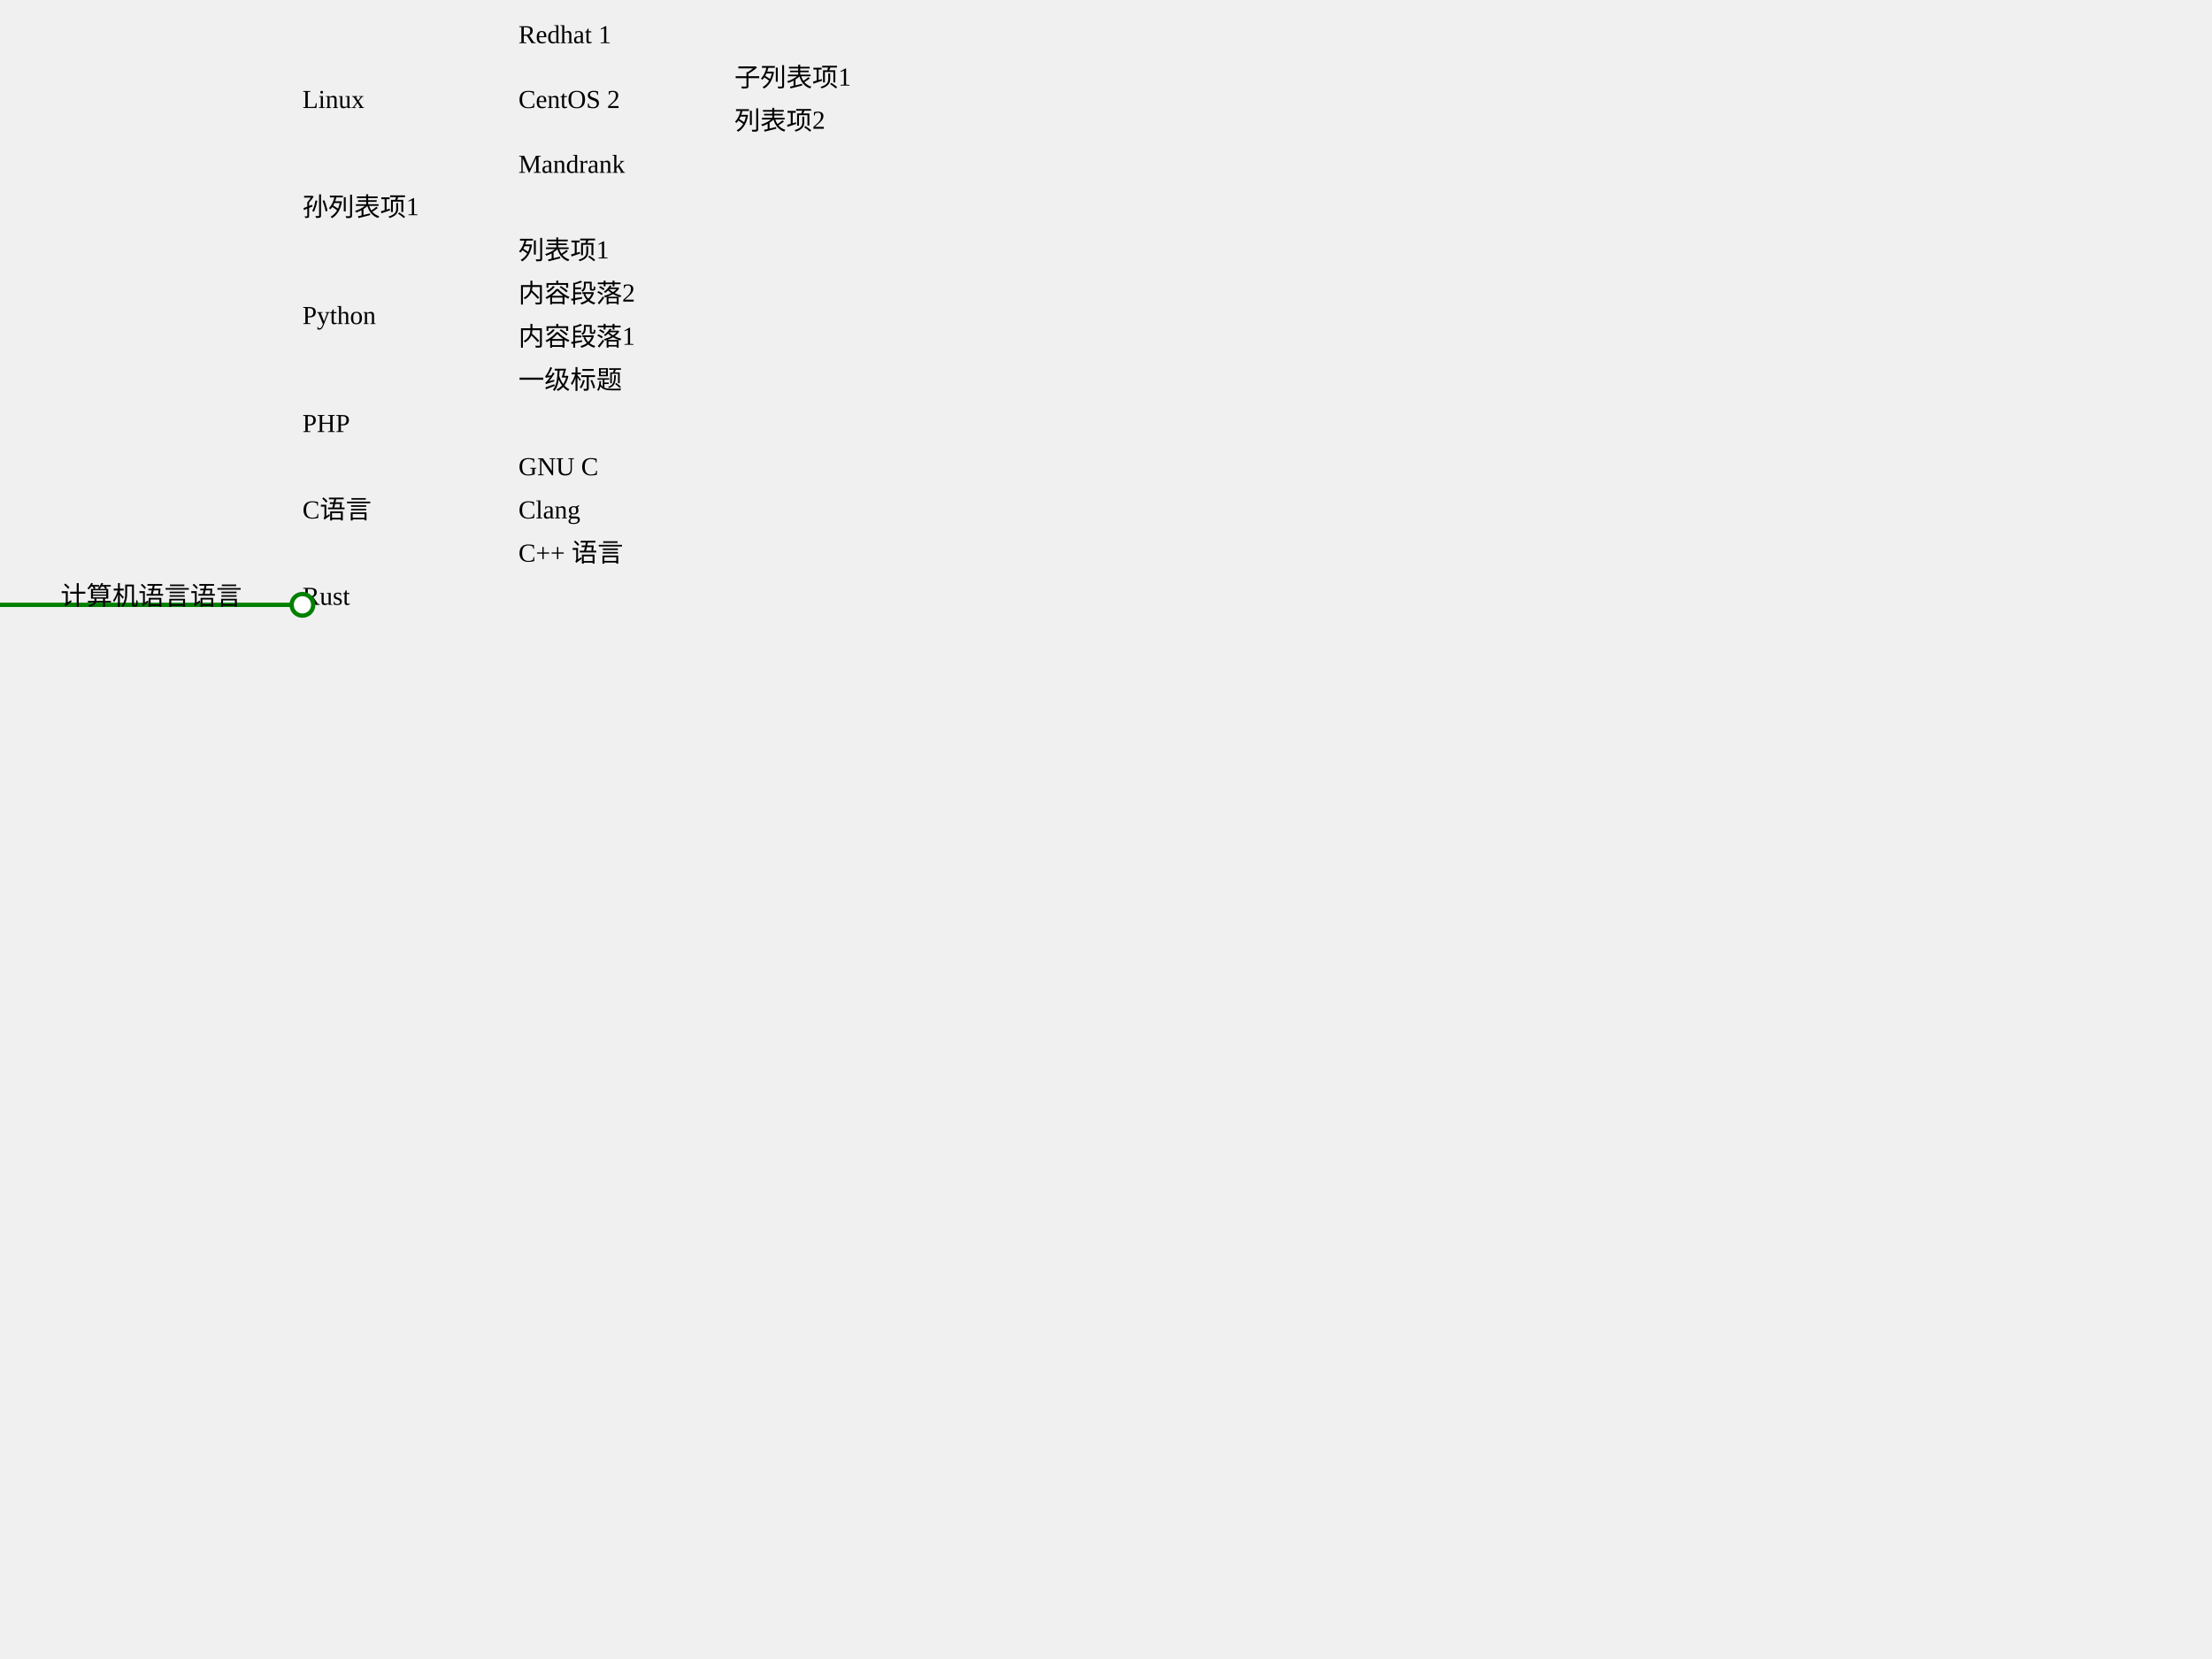
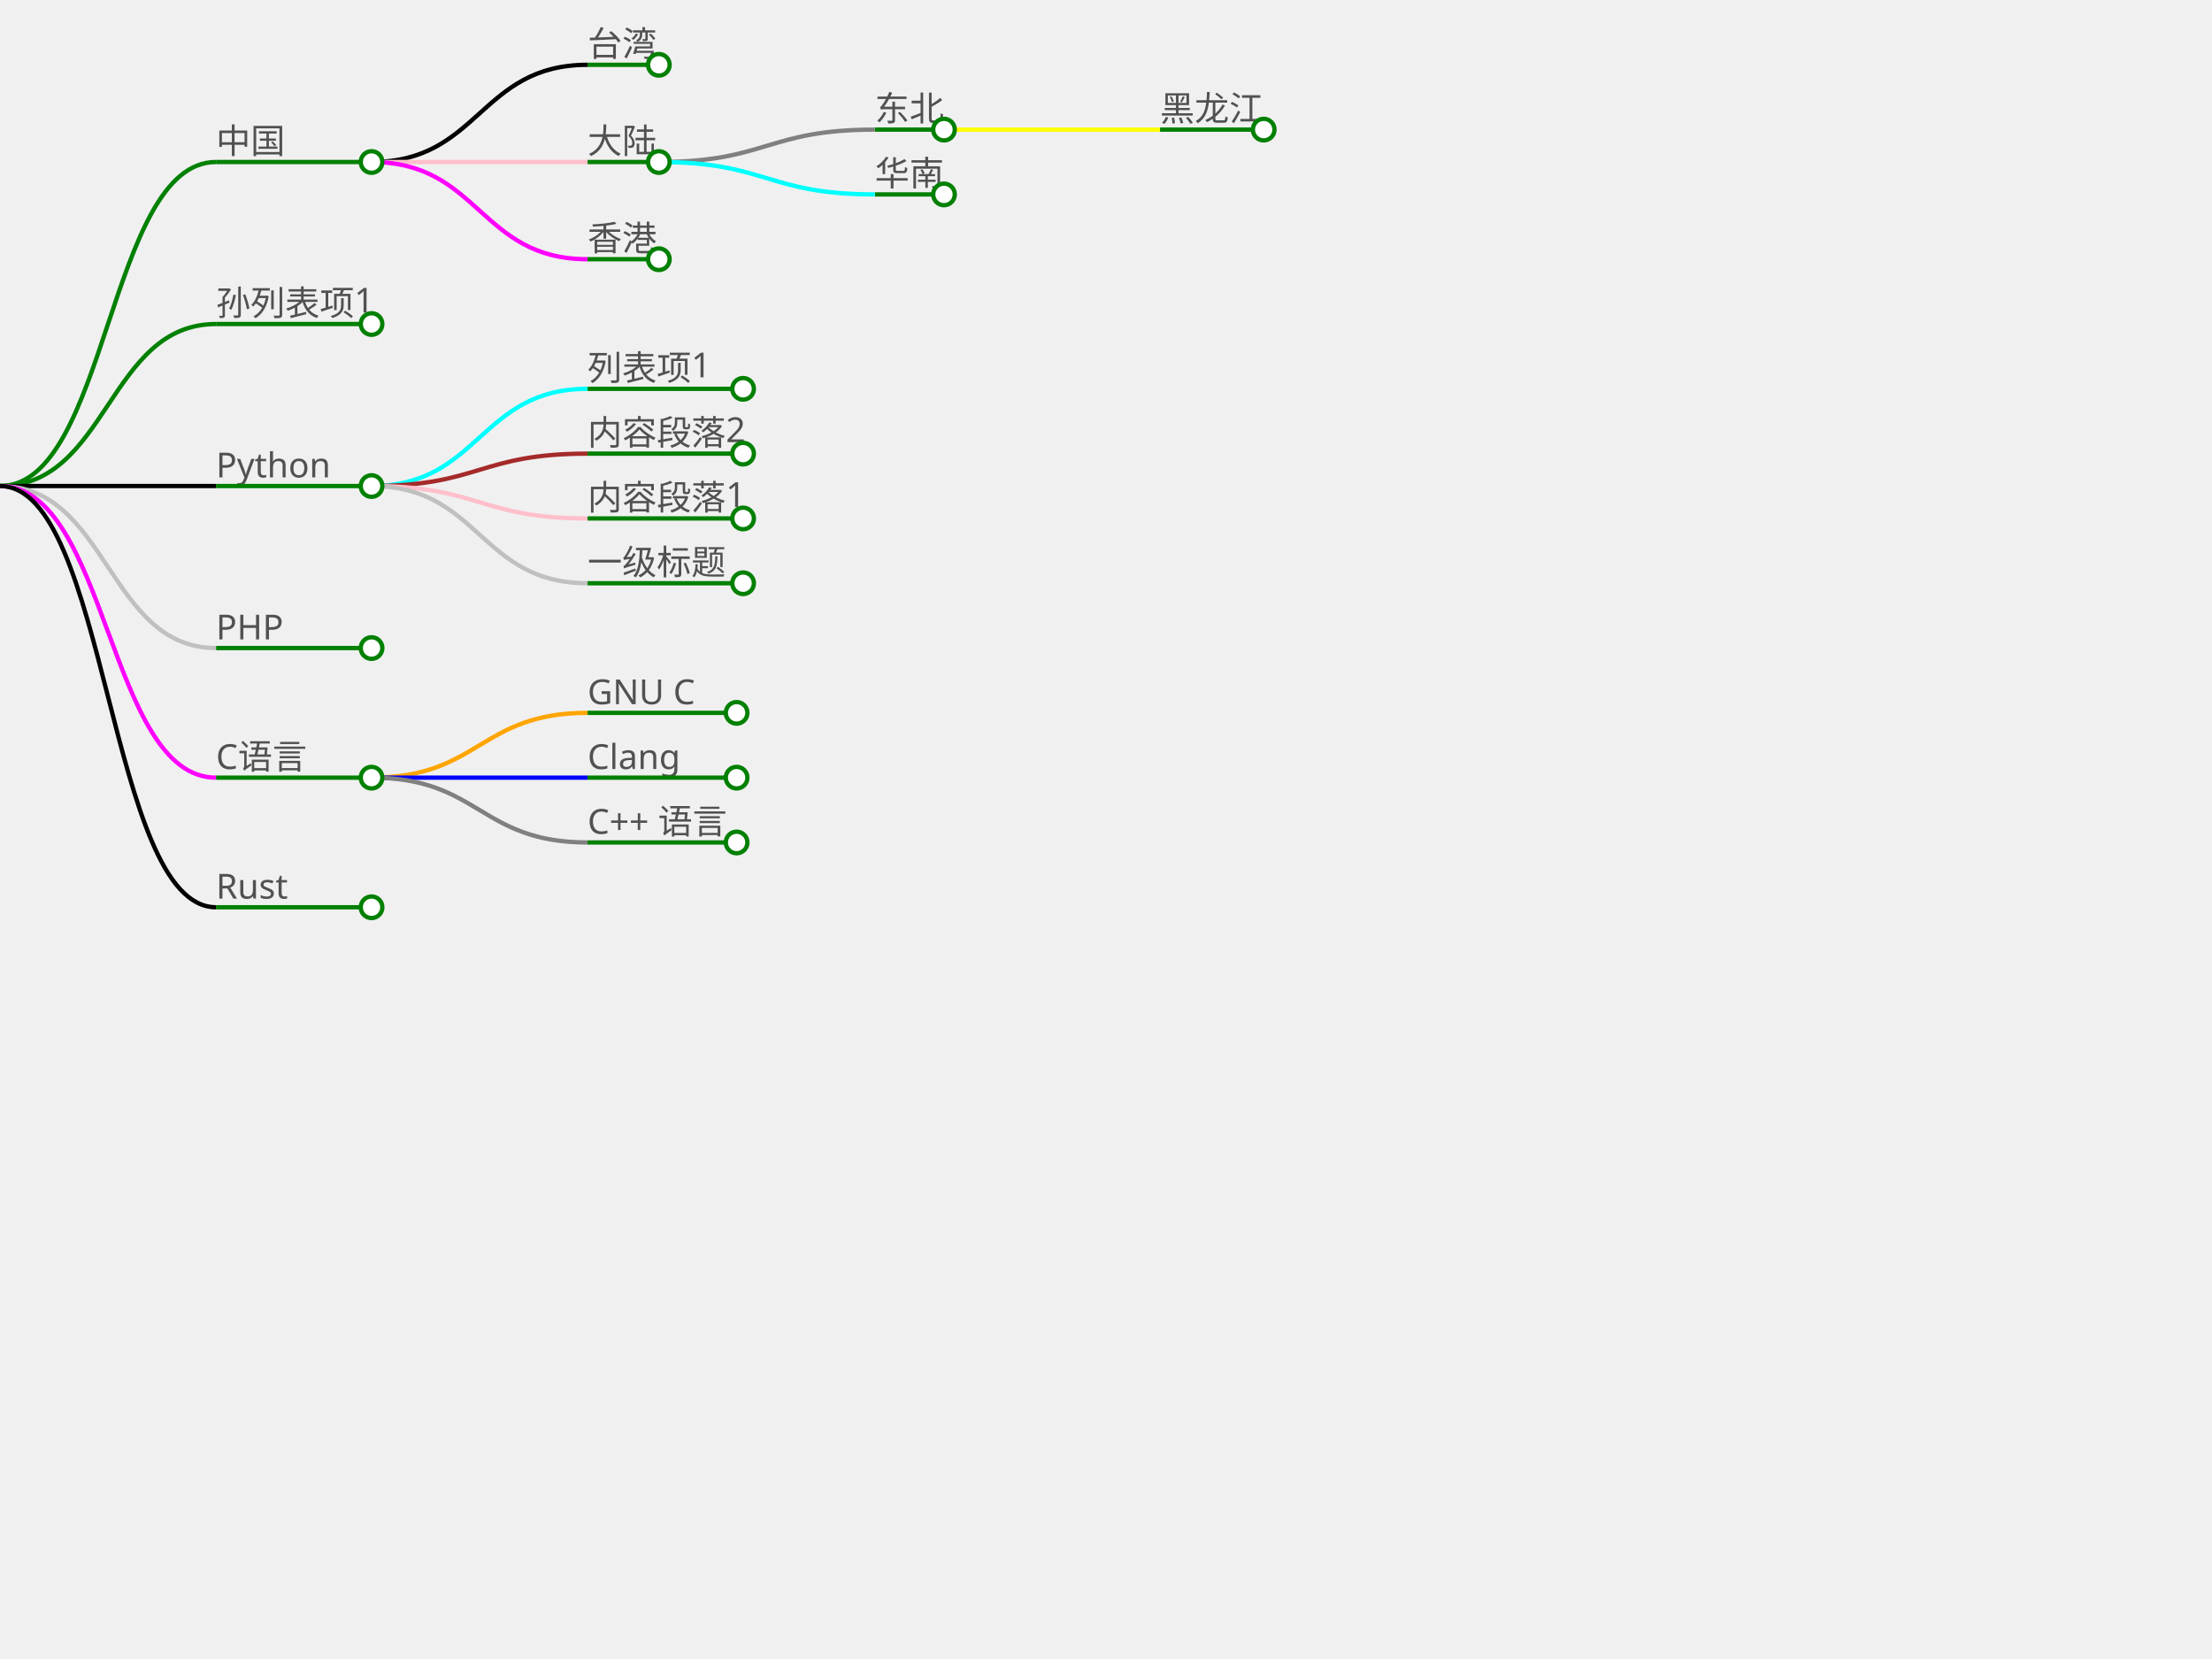
<svg xmlns="http://www.w3.org/2000/svg" baseProfile="tiny" height="768" version="1.2" width="1024">
  <defs />
-   <text text-anchor="start" x="240" y="20">Redhat 1</text>
-   <text text-anchor="start" x="340" y="40">子列表项1</text>
-   <text text-anchor="start" x="340" y="60">列表项2</text>
-   <text text-anchor="start" x="240" y="50">CentOS 2</text>
-   <text text-anchor="start" x="240" y="80">Mandrank</text>
-   <text text-anchor="start" x="140" y="50">Linux</text>
-   <text text-anchor="start" x="140" y="100">孙列表项1</text>
-   <text text-anchor="start" x="240" y="120">列表项1</text>
-   <text text-anchor="start" x="240" y="140">内容段落2</text>
-   <text text-anchor="start" x="240" y="160">内容段落1</text>
-   <text text-anchor="start" x="240" y="180">一级标题</text>
-   <text text-anchor="start" x="140" y="150">Python</text>
-   <text text-anchor="start" x="140" y="200">PHP</text>
-   <text text-anchor="start" x="240" y="220">GNU C</text>
-   <text text-anchor="start" x="240" y="240">Clang</text>
-   <text text-anchor="start" x="240" y="260">C++ 语言</text>
-   <text text-anchor="start" x="140" y="240">C语言</text>
-   <text text-anchor="start" x="140" y="280">Rust</text>
-   <line fill="lightgreen" stroke="green" stroke-width="2" x1="0" x2="140" y1="280" y2="280" />
-   <circle cx="140" cy="280" fill="white" r="5" stroke="green" stroke-width="2" />
-   <text text-anchor="middle" x="70" y="280">计算机语言语言</text>
+   <text fill="#515151" font-family="Songti" font-size="16" text-anchor="start" x="272" y="26">台湾</text>
+   <line fill="lightgreen" stroke="green" stroke-width="2" x1="272" x2="305" y1="30" y2="30" />
+   <circle cx="305" cy="30" fill="white" r="5" stroke="green" stroke-width="2" />
+   <text fill="#515151" font-family="Songti" font-size="16" text-anchor="start" x="537" y="56">黑龙江</text>
+   <line fill="lightgreen" stroke="green" stroke-width="2" x1="537" x2="585" y1="60" y2="60" />
+   <circle cx="585" cy="60" fill="white" r="5" stroke="green" stroke-width="2" />
+   <path d="M437,60 C487.0,60 487.0,60 537,60" fill="none" stroke="yellow" stroke-width="2" />
+   <text fill="#515151" font-family="Songti" font-size="16" text-anchor="start" x="405" y="56">东北</text>
+   <line fill="lightgreen" stroke="green" stroke-width="2" x1="405" x2="437" y1="60" y2="60" />
+   <circle cx="437" cy="60" fill="white" r="5" stroke="green" stroke-width="2" />
+   <text fill="#515151" font-family="Songti" font-size="16" text-anchor="start" x="405" y="86">华南</text>
+   <line fill="lightgreen" stroke="green" stroke-width="2" x1="405" x2="437" y1="90" y2="90" />
+   <circle cx="437" cy="90" fill="white" r="5" stroke="green" stroke-width="2" />
+   <path d="M305,75 C355.0,75 355.0,60 405,60" fill="none" stroke="gray" stroke-width="2" />
+   <path d="M305,75 C355.0,75 355.0,90 405,90" fill="none" stroke="cyan" stroke-width="2" />
+   <text fill="#515151" font-family="Songti" font-size="16" text-anchor="start" x="272" y="71">大陆</text>
+   <line fill="lightgreen" stroke="green" stroke-width="2" x1="272" x2="305" y1="75" y2="75" />
+   <circle cx="305" cy="75" fill="white" r="5" stroke="green" stroke-width="2" />
+   <text fill="#515151" font-family="Songti" font-size="16" text-anchor="start" x="272" y="116">香港</text>
+   <line fill="lightgreen" stroke="green" stroke-width="2" x1="272" x2="305" y1="120" y2="120" />
+   <circle cx="305" cy="120" fill="white" r="5" stroke="green" stroke-width="2" />
+   <path d="M172,75 C222.0,75 222.0,30 272,30" fill="none" stroke="black" stroke-width="2" />
+   <path d="M172,75 C222.0,75 222.0,75 272,75" fill="none" stroke="pink" stroke-width="2" />
+   <path d="M172,75 C222.0,75 222.0,120 272,120" fill="none" stroke="magenta" stroke-width="2" />
+   <text fill="#515151" font-family="Songti" font-size="16" text-anchor="start" x="100" y="71">中国</text>
+   <line fill="lightgreen" stroke="green" stroke-width="2" x1="100" x2="172" y1="75" y2="75" />
+   <circle cx="172" cy="75" fill="white" r="5" stroke="green" stroke-width="2" />
+   <text fill="#515151" font-family="Songti" font-size="16" text-anchor="start" x="100" y="146">孙列表项1</text>
+   <line fill="lightgreen" stroke="green" stroke-width="2" x1="100" x2="172" y1="150" y2="150" />
+   <circle cx="172" cy="150" fill="white" r="5" stroke="green" stroke-width="2" />
+   <text fill="#515151" font-family="Songti" font-size="16" text-anchor="start" x="272" y="176">列表项1</text>
+   <line fill="lightgreen" stroke="green" stroke-width="2" x1="272" x2="344" y1="180" y2="180" />
+   <circle cx="344" cy="180" fill="white" r="5" stroke="green" stroke-width="2" />
+   <text fill="#515151" font-family="Songti" font-size="16" text-anchor="start" x="272" y="206">内容段落2</text>
+   <line fill="lightgreen" stroke="green" stroke-width="2" x1="272" x2="344" y1="210" y2="210" />
+   <circle cx="344" cy="210" fill="white" r="5" stroke="green" stroke-width="2" />
+   <text fill="#515151" font-family="Songti" font-size="16" text-anchor="start" x="272" y="236">内容段落1</text>
+   <line fill="lightgreen" stroke="green" stroke-width="2" x1="272" x2="344" y1="240" y2="240" />
+   <circle cx="344" cy="240" fill="white" r="5" stroke="green" stroke-width="2" />
+   <text fill="#515151" font-family="Songti" font-size="16" text-anchor="start" x="272" y="266">一级标题</text>
+   <line fill="lightgreen" stroke="green" stroke-width="2" x1="272" x2="344" y1="270" y2="270" />
+   <circle cx="344" cy="270" fill="white" r="5" stroke="green" stroke-width="2" />
+   <path d="M172,225 C222.0,225 222.0,180 272,180" fill="none" stroke="cyan" stroke-width="2" />
+   <path d="M172,225 C222.0,225 222.0,210 272,210" fill="none" stroke="brown" stroke-width="2" />
+   <path d="M172,225 C222.0,225 222.0,240 272,240" fill="none" stroke="pink" stroke-width="2" />
+   <path d="M172,225 C222.0,225 222.0,270 272,270" fill="none" stroke="silver" stroke-width="2" />
+   <text fill="#515151" font-family="Songti" font-size="16" text-anchor="start" x="100" y="221">Python</text>
+   <line fill="lightgreen" stroke="green" stroke-width="2" x1="100" x2="172" y1="225" y2="225" />
+   <circle cx="172" cy="225" fill="white" r="5" stroke="green" stroke-width="2" />
+   <text fill="#515151" font-family="Songti" font-size="16" text-anchor="start" x="100" y="296">PHP</text>
+   <line fill="lightgreen" stroke="green" stroke-width="2" x1="100" x2="172" y1="300" y2="300" />
+   <circle cx="172" cy="300" fill="white" r="5" stroke="green" stroke-width="2" />
+   <text fill="#515151" font-family="Songti" font-size="16" text-anchor="start" x="272" y="326">GNU C</text>
+   <line fill="lightgreen" stroke="green" stroke-width="2" x1="272" x2="341" y1="330" y2="330" />
+   <circle cx="341" cy="330" fill="white" r="5" stroke="green" stroke-width="2" />
+   <text fill="#515151" font-family="Songti" font-size="16" text-anchor="start" x="272" y="356">Clang</text>
+   <line fill="lightgreen" stroke="green" stroke-width="2" x1="272" x2="341" y1="360" y2="360" />
+   <circle cx="341" cy="360" fill="white" r="5" stroke="green" stroke-width="2" />
+   <text fill="#515151" font-family="Songti" font-size="16" text-anchor="start" x="272" y="386">C++ 语言</text>
+   <line fill="lightgreen" stroke="green" stroke-width="2" x1="272" x2="341" y1="390" y2="390" />
+   <circle cx="341" cy="390" fill="white" r="5" stroke="green" stroke-width="2" />
+   <path d="M172,360 C222.0,360 222.0,330 272,330" fill="none" stroke="orange" stroke-width="2" />
+   <path d="M172,360 C222.0,360 222.0,360 272,360" fill="none" stroke="blue" stroke-width="2" />
+   <path d="M172,360 C222.0,360 222.0,390 272,390" fill="none" stroke="gray" stroke-width="2" />
+   <text fill="#515151" font-family="Songti" font-size="16" text-anchor="start" x="100" y="356">C语言</text>
+   <line fill="lightgreen" stroke="green" stroke-width="2" x1="100" x2="172" y1="360" y2="360" />
+   <circle cx="172" cy="360" fill="white" r="5" stroke="green" stroke-width="2" />
+   <text fill="#515151" font-family="Songti" font-size="16" text-anchor="start" x="100" y="416">Rust</text>
+   <line fill="lightgreen" stroke="green" stroke-width="2" x1="100" x2="172" y1="420" y2="420" />
+   <circle cx="172" cy="420" fill="white" r="5" stroke="green" stroke-width="2" />
+   <path d="M0,225 C50.0,225 50.0,75 100,75" fill="none" stroke="green" stroke-width="2" />
+   <path d="M0,225 C50.0,225 50.0,150 100,150" fill="none" stroke="green" stroke-width="2" />
+   <path d="M0,225 C50.0,225 50.0,225 100,225" fill="none" stroke="black" stroke-width="2" />
+   <path d="M0,225 C50.0,225 50.0,300 100,300" fill="none" stroke="silver" stroke-width="2" />
+   <path d="M0,225 C50.0,225 50.0,360 100,360" fill="none" stroke="magenta" stroke-width="2" />
+   <path d="M0,225 C50.0,225 50.0,420 100,420" fill="none" stroke="black" stroke-width="2" />
</svg>
